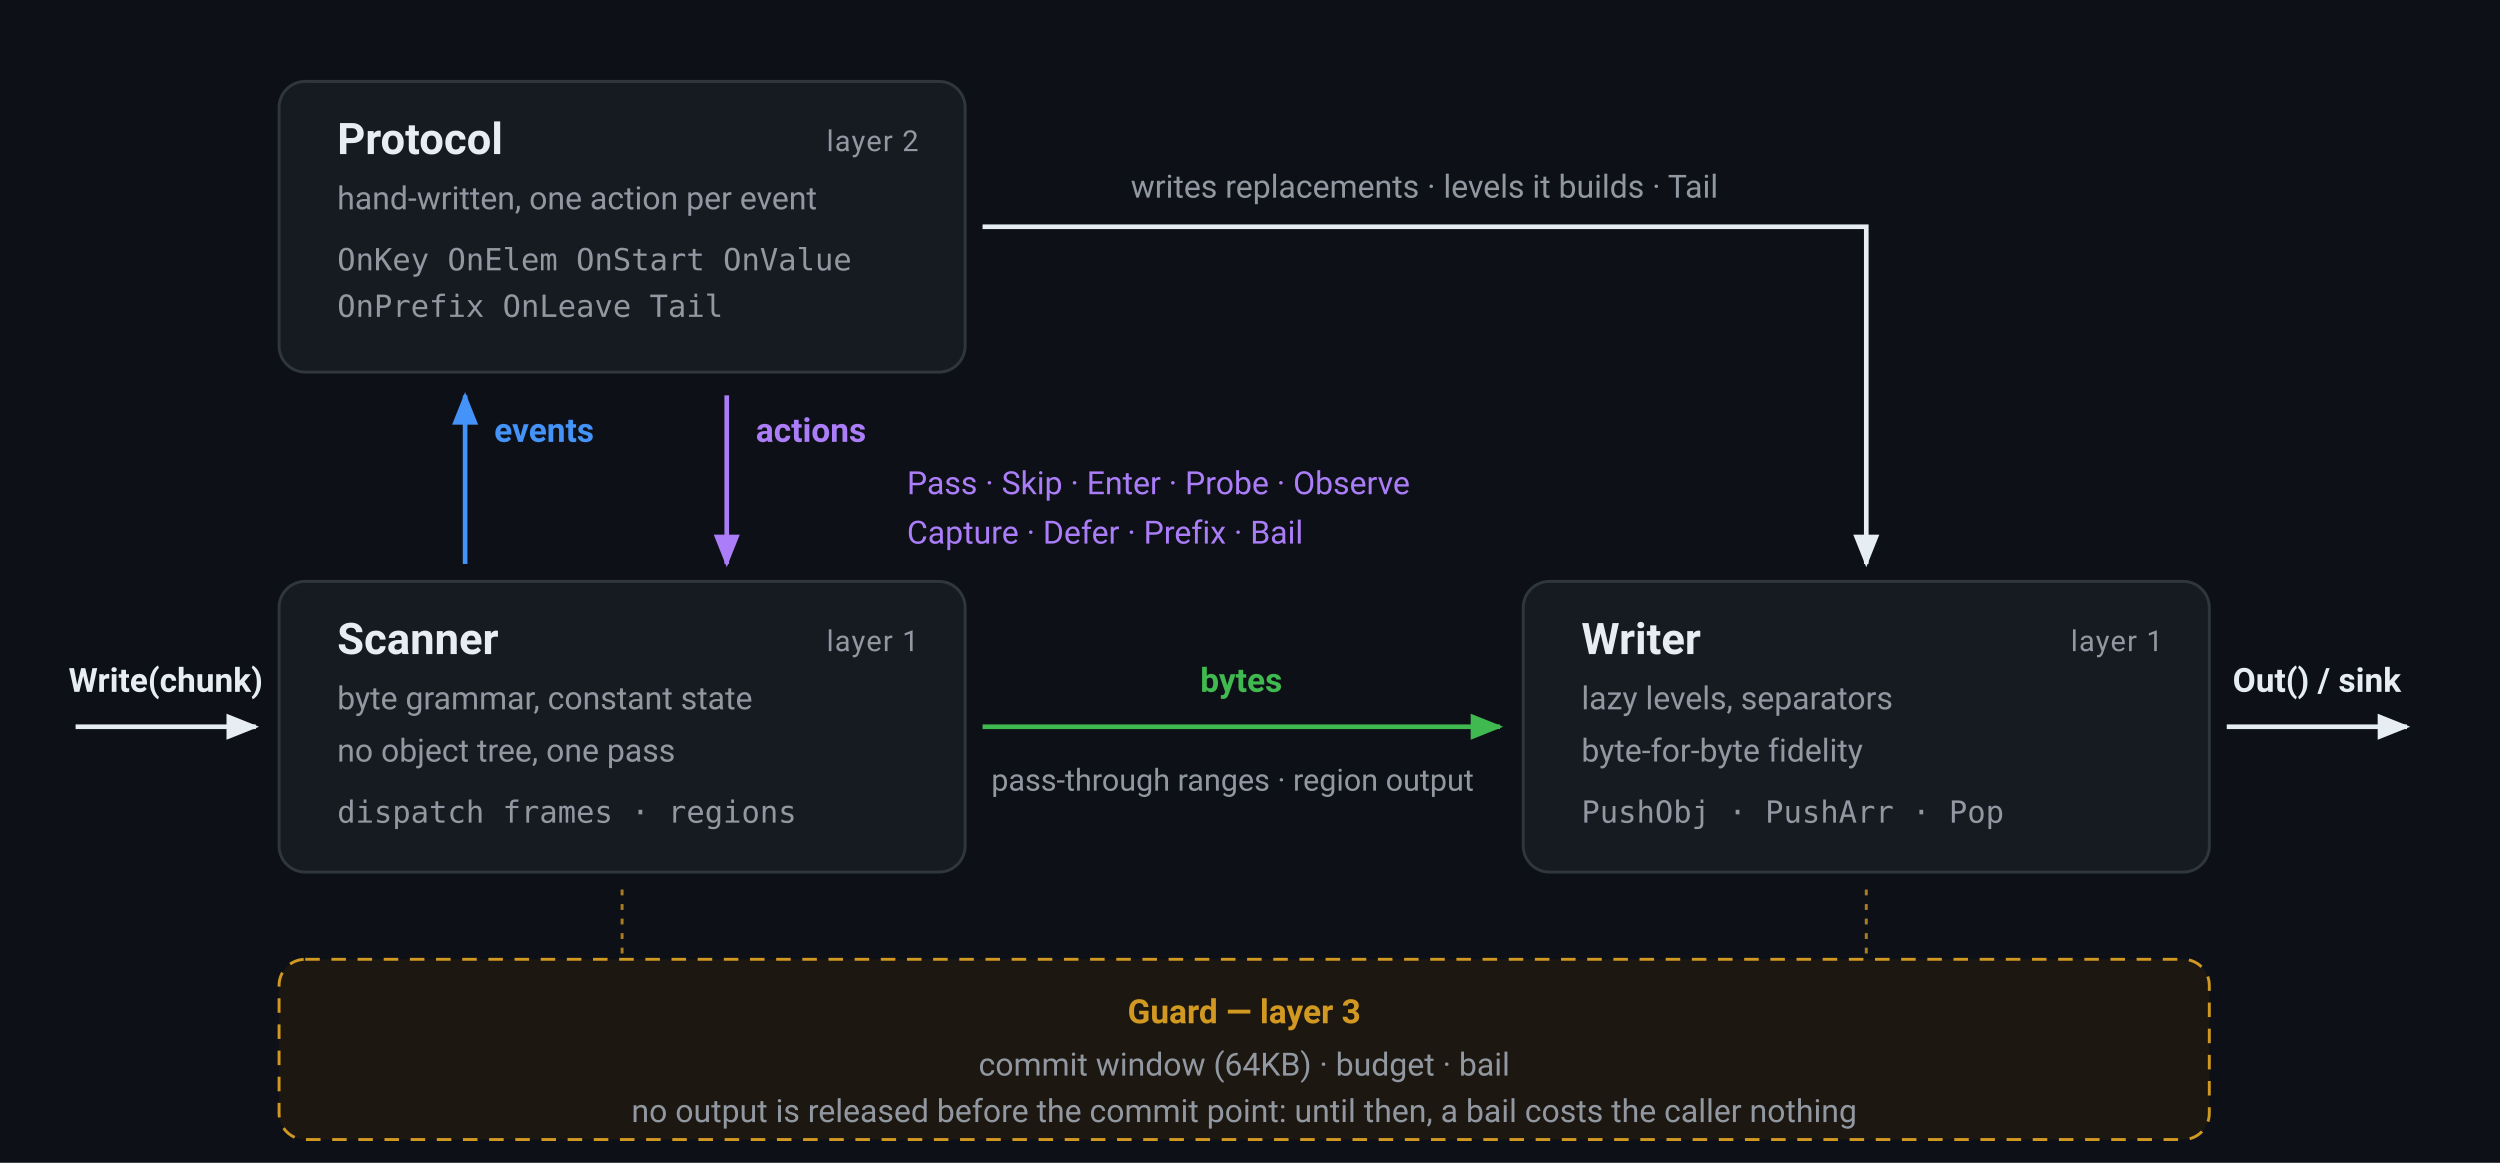
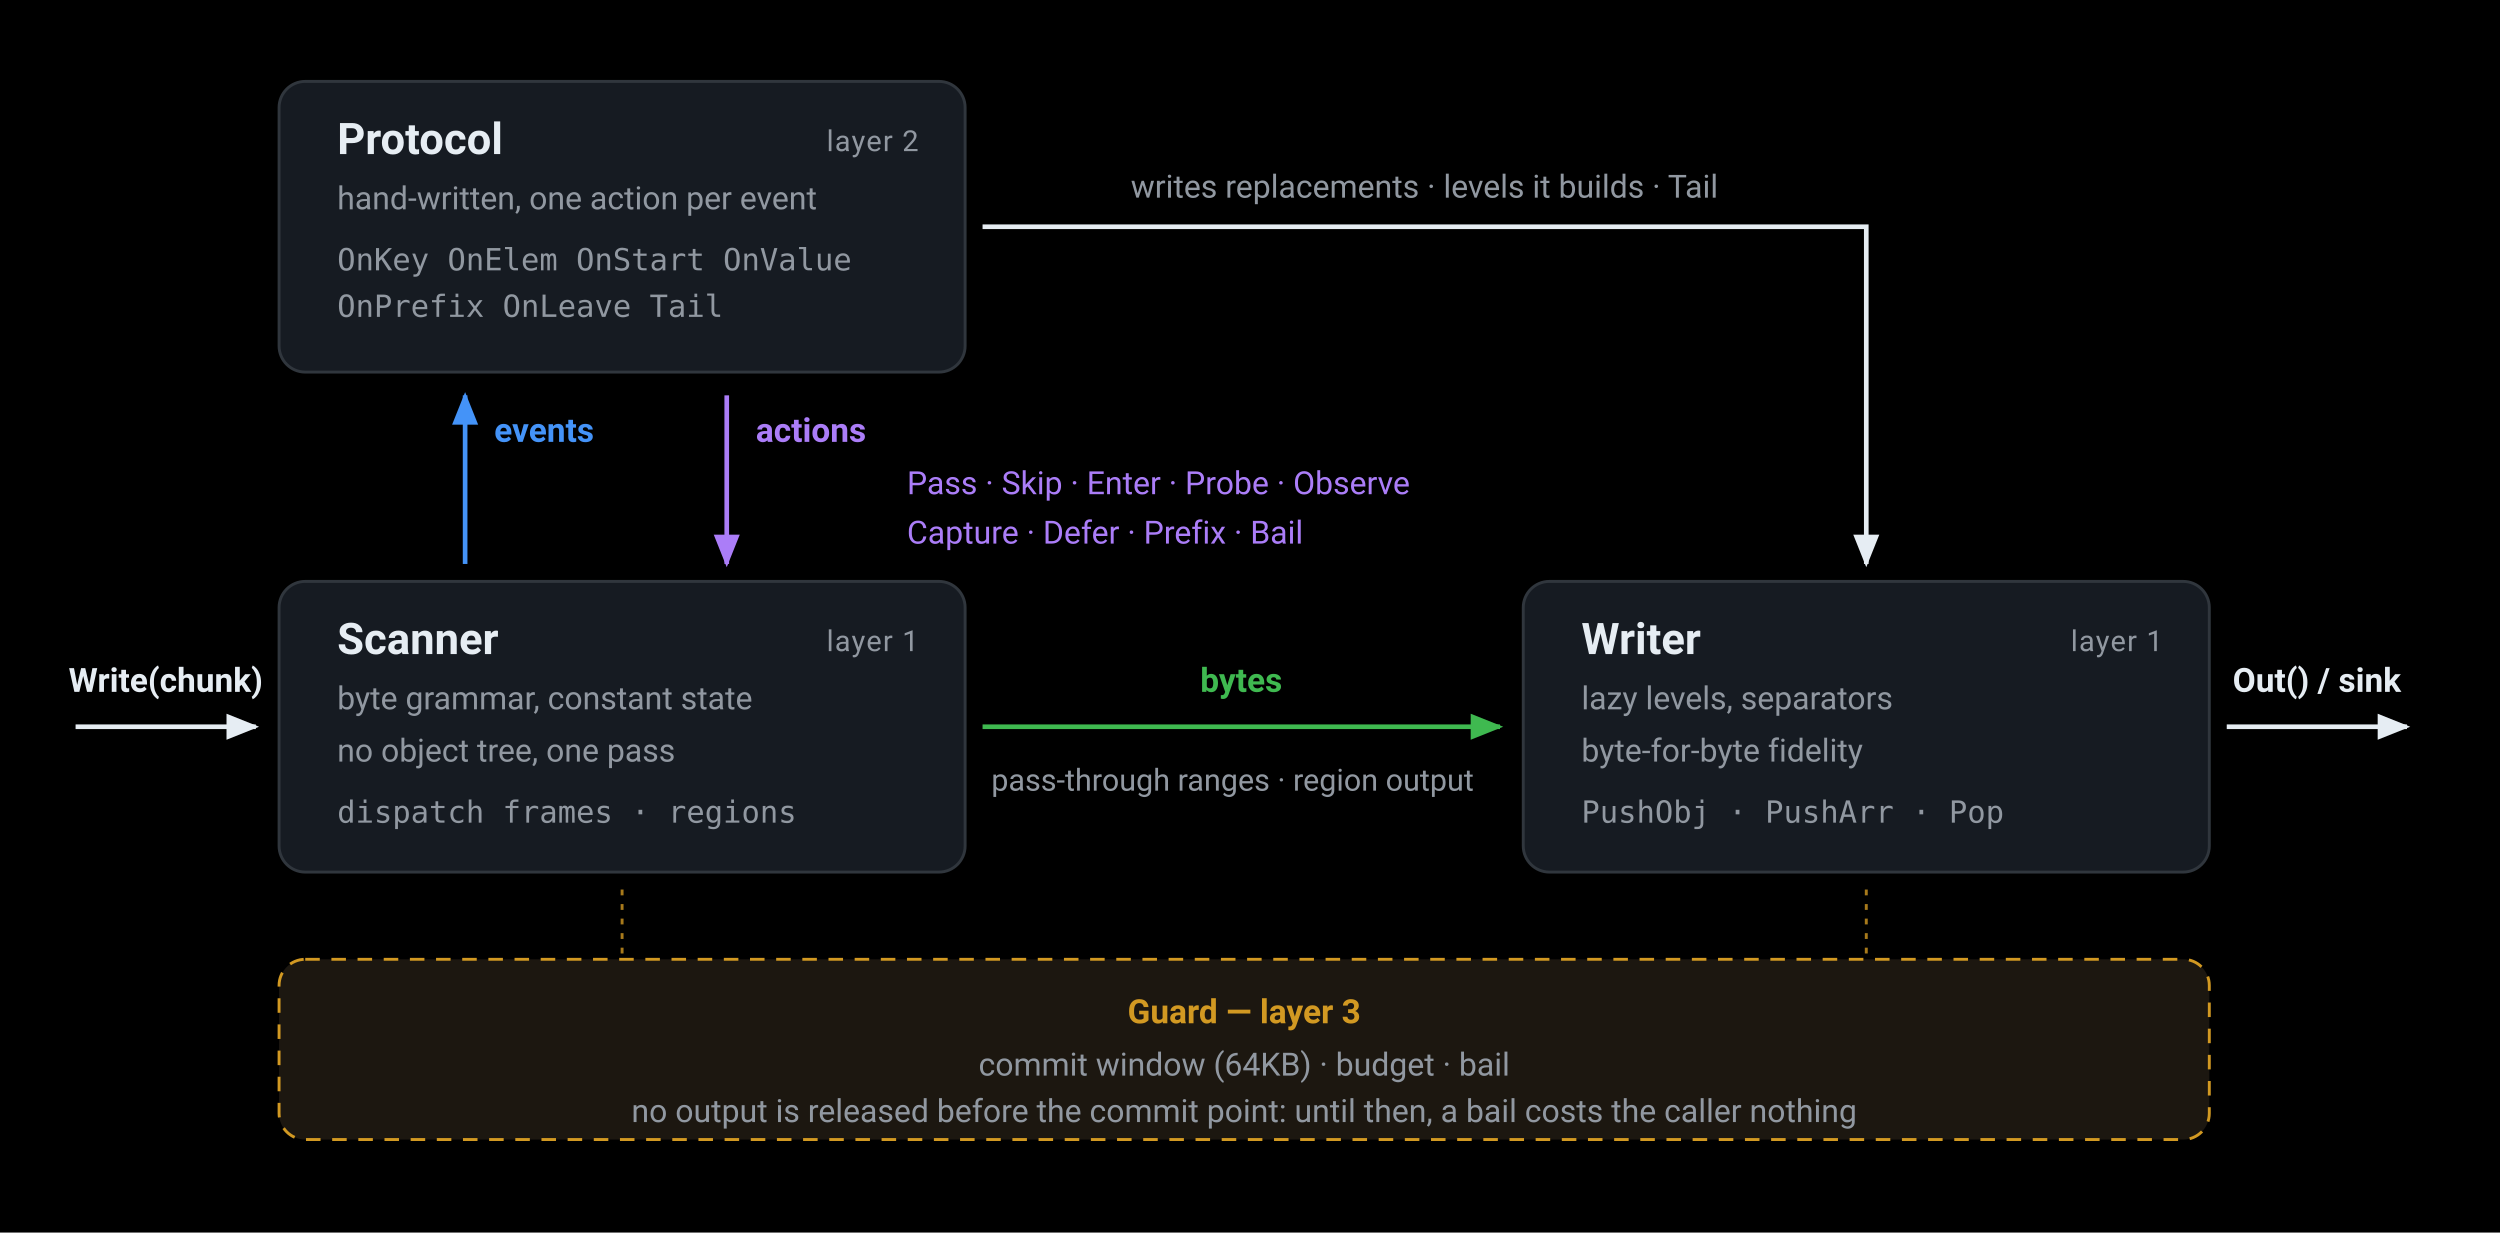
- <svg xmlns="http://www.w3.org/2000/svg" viewBox="0 0 860 400" width="860" height="400" role="img" aria-labelledby="title desc">
+ <svg xmlns="http://www.w3.org/2000/svg" viewBox="0 0 860 424" width="860" height="424" role="img" aria-labelledby="title desc">
  <style>
    /* Concrete colours per class, not CSS variables: renderers outside a browser
       (librsvg, resvg) do not resolve var() and would paint the whole figure flat.
       One dark palette on purpose: the figure paints its own deep-black ground in every theme. */
-     .bg   { fill:#0d1117 }
+     .bg   { fill:#000000 }
    .box  { fill:#161b22; stroke:#30363d; stroke-width:1 }
    .band { fill:#1c1710; stroke:#d29922; stroke-width:1; stroke-dasharray:5 4 }
    text  { font-family:-apple-system,BlinkMacSystemFont,"Segoe UI",Roboto,Helvetica,Arial,sans-serif;
            fill:#e6edf3 }
    .h    { font-size:15px; font-weight:600 }
    .tag  { font-size:10px; fill:#9198a1; letter-spacing:.4px }
    .s    { font-size:11px; fill:#9198a1 }
    .s.ac { fill:#ab7df8 }
    .s2   { font-size:10.5px; fill:#9198a1 }
    .m    { font-family:ui-monospace,SFMono-Regular,Menlo,Consolas,monospace; font-size:10.5px;
            fill:#9198a1 }
    .lbl  { font-size:11.5px; font-weight:600 }
    .ev   { fill:#4493f8 }  .evs { stroke:#4493f8 }
    .ac   { fill:#ab7df8 }  .acs { stroke:#ab7df8 }
    .by   { fill:#3fb950 }  .bys { stroke:#3fb950 }
    .gd   { fill:#d29922 }
    .ink  { fill:#e6edf3 }  .inks{ stroke:#e6edf3 }
    .flow { fill:none; stroke-width:1.6 }
    .tick { fill:none; stroke:#d29922; stroke-width:1; stroke-dasharray:2 3; opacity:.8 }
  </style>
  <defs>
    <marker id="aEv" viewBox="0 0 10 8" refX="9" refY="4" markerWidth="7" markerHeight="6" orient="auto-start-reverse">
      <path d="M0 0 L10 4 L0 8 z" class="ev" />
    </marker>
    <marker id="aAc" viewBox="0 0 10 8" refX="9" refY="4" markerWidth="7" markerHeight="6" orient="auto-start-reverse">
      <path d="M0 0 L10 4 L0 8 z" class="ac" />
    </marker>
    <marker id="aBy" viewBox="0 0 10 8" refX="9" refY="4" markerWidth="7" markerHeight="6" orient="auto-start-reverse">
      <path d="M0 0 L10 4 L0 8 z" class="by" />
    </marker>
    <marker id="aInk" viewBox="0 0 10 8" refX="9" refY="4" markerWidth="7" markerHeight="6" orient="auto-start-reverse">
      <path d="M0 0 L10 4 L0 8 z" class="ink" />
    </marker>
  </defs>
-   <rect class="bg" x="0" y="0" width="860" height="400" />
+   <rect class="bg" x="0" y="0" width="860" height="424" />
  <rect class="box" x="96" y="28" width="236" height="100" rx="9" />
  <text class="h" x="116" y="53">Protocol</text>
  <text class="tag" x="316" y="52" text-anchor="end">layer 2</text>
  <text class="s" x="116" y="72">hand-written, one action per event</text>
  <text class="m" x="116" y="93">OnKey OnElem OnStart OnValue</text>
  <text class="m" x="116" y="109">OnPrefix OnLeave Tail</text>
  <rect class="box" x="96" y="200" width="236" height="100" rx="9" />
  <text class="h" x="116" y="225">Scanner</text>
  <text class="tag" x="316" y="224" text-anchor="end">layer 1</text>
  <text class="s" x="116" y="244">byte grammar, constant state</text>
  <text class="s" x="116" y="262">no object tree, one pass</text>
  <text class="m" x="116" y="283">dispatch frames · regions</text>
  <rect class="box" x="524" y="200" width="236" height="100" rx="9" />
  <text class="h" x="544" y="225">Writer</text>
  <text class="tag" x="744" y="224" text-anchor="end">layer 1</text>
  <text class="s" x="544" y="244">lazy levels, separators</text>
  <text class="s" x="544" y="262">byte-for-byte fidelity</text>
  <text class="m" x="544" y="283">PushObj · PushArr · Pop</text>
  <path class="flow evs" d="M160 194 L160 136" marker-end="url(#aEv)" />
  <path class="flow acs" d="M250 136 L250 194" marker-end="url(#aAc)" />
  <text class="lbl ev" x="170" y="152">events</text>
  <text class="lbl ac" x="260" y="152">actions</text>
  <text class="s ac" x="312" y="170">Pass · Skip · Enter · Probe · Observe</text>
  <text class="s ac" x="312" y="187">Capture · Defer · Prefix · Bail</text>
  <path class="flow inks" d="M338 78 L642 78 L642 194" marker-end="url(#aInk)" />
  <text class="s" x="490" y="68" text-anchor="middle">writes replacements · levels it builds · Tail</text>
  <path class="flow inks" d="M26 250 L88 250" marker-end="url(#aInk)" />
  <text class="lbl" x="57" y="238" text-anchor="middle">Write(chunk)</text>
  <path class="flow bys" d="M338 250 L516 250" marker-end="url(#aBy)" />
  <text class="lbl by" x="427" y="238" text-anchor="middle">bytes</text>
  <text class="s2" x="424" y="272" text-anchor="middle">pass-through ranges · region output</text>
  <path class="flow inks" d="M766 250 L828 250" marker-end="url(#aInk)" />
  <text class="lbl" x="797" y="238" text-anchor="middle">Out() / sink</text>
  <path class="tick" d="M214 306 L214 330" />
  <path class="tick" d="M642 306 L642 330" />
  <rect class="band" x="96" y="330" width="664" height="62" rx="9" />
  <text class="lbl gd" x="428" y="352" text-anchor="middle">Guard — layer 3</text>
  <text class="s" x="428" y="370" text-anchor="middle">commit window (64KB) · budget · bail</text>
  <text class="s" x="428" y="386" text-anchor="middle">no output is released before the commit point: until then, a bail costs the caller nothing</text>
</svg>
